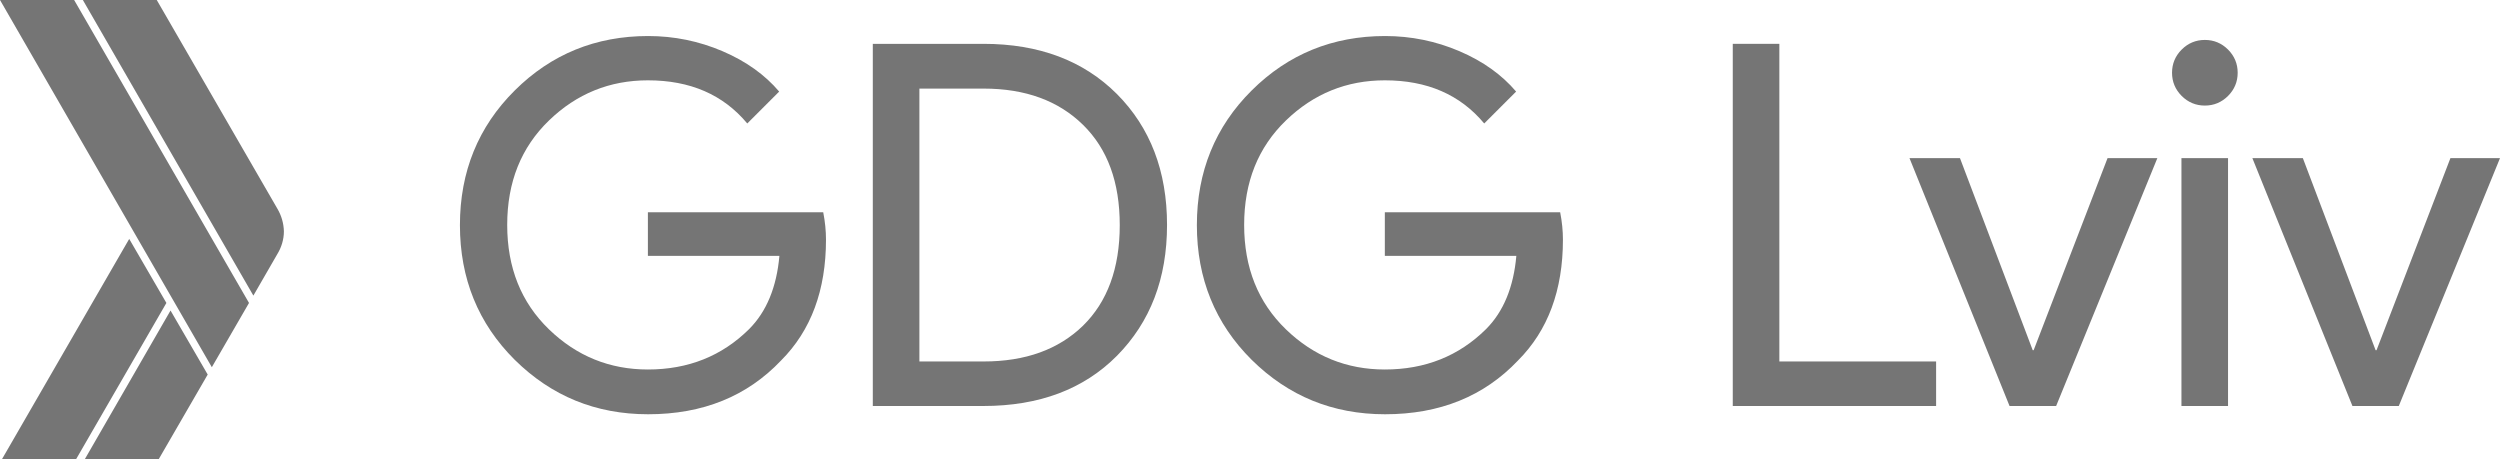
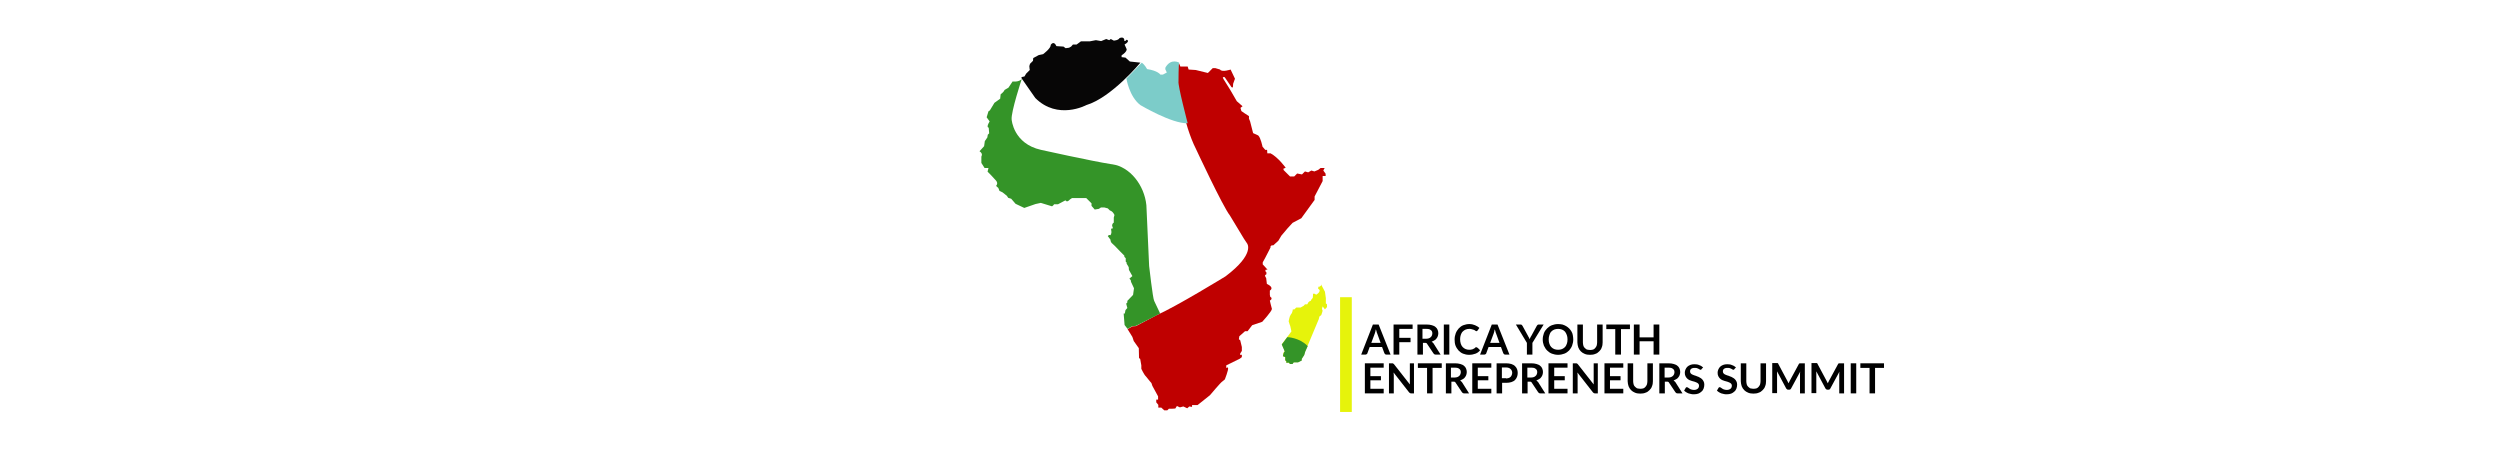
- <svg xmlns="http://www.w3.org/2000/svg" id="Layer_4" viewBox="95 151 1089.3 200">
-   <style>.st0{fill:#757575}</style>
-   <g id="XMLID_6_">
-     <path id="XMLID_3_" class="st0" d="M454.9 255.4c0 22-6.5 39.6-19.6 52.7-14.8 15.6-34.1 23.4-57.9 23.4-22.8 0-42.1-7.9-58.1-23.7-15.9-15.8-23.9-35.4-23.9-58.7s8-42.9 23.9-58.7 35.3-23.7 58.1-23.7c11.3 0 22.1 2.2 32.4 6.6 10.3 4.4 18.5 10.3 24.7 17.6l-13.9 13.9c-10.5-12.6-24.9-18.8-43.3-18.8-16.6 0-31 5.8-43.1 17.5-12.1 11.7-18.2 26.8-18.2 45.5s6.1 33.8 18.2 45.5c12.1 11.7 26.5 17.5 43.1 17.5 17.6 0 32.3-5.9 44.1-17.6 7.6-7.6 12-18.3 13.2-31.9h-57.3v-19h76.4c.8 4.1 1.2 8.1 1.2 11.9z" />
-     <path id="XMLID_20_" class="st0" d="M475.3 327.9V170.1h48.2c24.2 0 43.6 7.3 58.2 21.9 14.5 14.6 21.8 33.6 21.8 57s-7.3 42.3-21.8 57c-14.5 14.6-33.9 21.9-58.2 21.9h-48.2zm20.3-19.4h28c18.2 0 32.6-5.2 43.3-15.6 10.6-10.4 16-25 16-43.8 0-18.7-5.3-33.2-16-43.7s-25.1-15.8-43.3-15.8h-28v118.9z" />
-     <path id="XMLID_23_" class="st0" d="M776 255.4c0 22-6.5 39.6-19.6 52.7-14.8 15.6-34.1 23.4-57.9 23.4-22.8 0-42.1-7.9-58.1-23.7-15.9-15.8-23.9-35.4-23.9-58.7s8-42.9 23.9-58.7 35.3-23.7 58.1-23.7c11.3 0 22.1 2.2 32.4 6.6 10.3 4.4 18.5 10.3 24.7 17.6l-13.9 13.9c-10.5-12.6-24.9-18.8-43.3-18.8-16.6 0-31 5.8-43.1 17.5s-18.2 26.8-18.2 45.5 6.1 33.8 18.2 45.5 26.5 17.5 43.1 17.5c17.6 0 32.3-5.9 44.1-17.6 7.6-7.6 12-18.3 13.2-31.9h-57.3v-19h76.4c.8 4.1 1.2 8.1 1.2 11.9z" />
-     <path id="XMLID_25_" class="st0" d="M850 327.9V170.1h20.3v138.4h68.3v19.4H850z" />
-     <path id="XMLID_27_" class="st0" d="M970.6 327.9l-43.6-108h22l31.7 83.7h.4l32.2-83.7h21.7l-44.1 108h-20.3z" />
-     <path id="XMLID_29_" class="st0" d="M1065.8 192.8c-2.8 2.8-6.2 4.2-10.1 4.2-3.9 0-7.3-1.4-10.1-4.2-2.8-2.8-4.2-6.2-4.2-10.1 0-3.9 1.4-7.3 4.2-10.1 2.8-2.8 6.2-4.2 10.1-4.2 3.9 0 7.3 1.4 10.1 4.2 2.8 2.8 4.2 6.2 4.2 10.1 0 3.9-1.4 7.3-4.2 10.1zm0 135.1h-20.3v-108h20.3v108z" />
-     <path id="XMLID_32_" class="st0" d="M1120 327.9l-43.6-108h22l31.7 83.7h.4l32.2-83.7h21.6l-44.1 108H1120z" />
-   </g>
-   <g id="XMLID_261_">
-     <path id="XMLID_259_" class="st0" d="M127.3 151H95l92.3 160 16.2-28-76.2-132z" />
-     <path id="XMLID_258_" class="st0" d="M215.9 242l-52.6-91h-32.2l74.3 128.8 10.5-18.2c1.7-2.8 2.8-6.2 2.8-9.8-.1-3.6-1.1-6.9-2.8-9.8z" />
-     <path id="XMLID_257_" class="st0" d="M151.3 255.1L95.9 351h32.3l39.3-68-16.2-27.9z" />
-     <path id="XMLID_256_" class="st0" d="M169.3 286.3L132 351h32.2l21.3-36.8-16.2-27.9z" />
+ <svg xmlns="http://www.w3.org/2000/svg" version="1.1" id="Layer_4" x="0px" y="0px" viewBox="0 0 1089.3 200" style="enable-background:new 0 0 1089.3 200;" xml:space="preserve">
+   <style type="text/css">
+ 	.st0{fill:#E6F30B;}
+ 	.st1{fill:#BF0000;}
+ 	.st2{fill:#7CCCC9;}
+ 	.st3{fill:#349428;}
+ 	.st4{fill:#070606;}
+ </style>
+   <g id="XMLID_58_">
+     <path id="XMLID_64_" d="M605.9,154.5H604c-0.2,0-0.4-0.1-0.5-0.2c-0.1-0.1-0.2-0.2-0.3-0.4l-1-2.7h-5.4l-1,2.7   c0,0.1-0.1,0.3-0.3,0.4c-0.1,0.1-0.3,0.2-0.5,0.2h-1.9l5.1-13.1h2.5L605.9,154.5z M601.6,149.5l-1.6-4.4c-0.1-0.2-0.2-0.4-0.2-0.7   c-0.1-0.3-0.2-0.6-0.3-0.9c-0.1,0.3-0.2,0.6-0.2,0.9c-0.1,0.3-0.2,0.5-0.2,0.7l-1.6,4.3H601.6z" />
+     <polygon id="XMLID_63_" points="609.7,143.3 609.7,147.2 614.6,147.2 614.6,149.1 609.7,149.1 609.7,154.5 607.2,154.5    607.2,141.4 615.5,141.4 615.5,143.3  " />
+     <path id="XMLID_60_" d="M627.7,154.5h-2.2c-0.4,0-0.7-0.2-0.9-0.5l-2.8-4.2c-0.1-0.2-0.2-0.3-0.3-0.3c-0.1-0.1-0.3-0.1-0.5-0.1h-1   v5.1h-2.4v-13.1h4c0.9,0,1.6,0.1,2.3,0.3c0.6,0.2,1.2,0.4,1.6,0.8c0.4,0.3,0.7,0.7,0.9,1.2c0.2,0.5,0.3,1,0.3,1.5   c0,0.4-0.1,0.9-0.2,1.2c-0.1,0.4-0.3,0.7-0.6,1.1c-0.2,0.3-0.5,0.6-0.9,0.8c-0.4,0.2-0.8,0.4-1.2,0.6c0.2,0.1,0.3,0.2,0.4,0.3   c0.1,0.1,0.3,0.3,0.4,0.4L627.7,154.5z M621.4,147.6c0.5,0,0.9-0.1,1.2-0.2c0.3-0.1,0.6-0.3,0.8-0.5c0.2-0.2,0.4-0.4,0.5-0.7   c0.1-0.3,0.2-0.6,0.2-0.9c0-0.7-0.2-1.2-0.7-1.5c-0.4-0.4-1.1-0.5-2-0.5h-1.6v4.3H621.4z" />
+     <rect id="XMLID_59_" x="629.1" y="141.4" width="2.4" height="13.1" />
+     <path id="XMLID_57_" d="M643.5,151.4c0.1,0,0.2,0.1,0.4,0.2l1,1c-0.5,0.7-1.2,1.2-2,1.5c-0.8,0.3-1.7,0.5-2.8,0.5   c-1,0-1.8-0.2-2.6-0.5c-0.8-0.3-1.4-0.8-2-1.4c-0.5-0.6-1-1.3-1.3-2.1c-0.3-0.8-0.4-1.7-0.4-2.7c0-1,0.2-1.9,0.5-2.7   c0.3-0.8,0.8-1.5,1.3-2.1c0.6-0.6,1.2-1.1,2-1.4c0.8-0.3,1.7-0.5,2.6-0.5c1,0,1.8,0.2,2.5,0.5c0.7,0.3,1.4,0.7,1.9,1.2l-0.8,1.1   c0,0.1-0.1,0.1-0.2,0.2c-0.1,0.1-0.2,0.1-0.3,0.1c-0.1,0-0.2,0-0.3-0.1c-0.1-0.1-0.2-0.1-0.3-0.2c-0.1-0.1-0.2-0.2-0.4-0.2   c-0.2-0.1-0.3-0.2-0.5-0.2c-0.2-0.1-0.4-0.1-0.7-0.2c-0.3-0.1-0.6-0.1-0.9-0.1c-0.6,0-1.1,0.1-1.6,0.3c-0.5,0.2-0.9,0.5-1.3,0.9   c-0.4,0.4-0.6,0.9-0.8,1.4c-0.2,0.6-0.3,1.2-0.3,1.9c0,0.7,0.1,1.4,0.3,2c0.2,0.6,0.5,1.1,0.8,1.4c0.4,0.4,0.8,0.7,1.3,0.9   c0.5,0.2,1,0.3,1.6,0.3c0.3,0,0.6,0,0.9-0.1c0.3,0,0.5-0.1,0.7-0.2c0.2-0.1,0.4-0.2,0.6-0.3c0.2-0.1,0.4-0.3,0.6-0.5   c0.1-0.1,0.1-0.1,0.2-0.1C643.3,151.4,643.4,151.4,643.5,151.4" />
+     <path id="XMLID_54_" d="M657.7,154.5h-1.9c-0.2,0-0.4-0.1-0.5-0.2c-0.1-0.1-0.2-0.2-0.3-0.4l-1-2.7h-5.4l-1,2.7   c0,0.1-0.1,0.3-0.3,0.4c-0.1,0.1-0.3,0.2-0.5,0.2h-1.9l5.1-13.1h2.5L657.7,154.5z M653.4,149.5l-1.6-4.4c-0.1-0.2-0.2-0.4-0.2-0.7   c-0.1-0.3-0.2-0.6-0.3-0.9c-0.1,0.3-0.2,0.6-0.2,0.9c-0.1,0.3-0.2,0.5-0.2,0.7l-1.6,4.3H653.4z" />
+     <path id="XMLID_53_" d="M667.7,149.4v5.1h-2.4v-5.1l-4.8-8h2.1c0.2,0,0.4,0.1,0.5,0.2c0.1,0.1,0.2,0.2,0.3,0.4l2.4,4.4   c0.1,0.3,0.3,0.5,0.4,0.7c0.1,0.2,0.2,0.5,0.3,0.7c0.1-0.2,0.2-0.5,0.3-0.7c0.1-0.2,0.2-0.5,0.4-0.7l2.4-4.4   c0.1-0.1,0.2-0.3,0.3-0.4c0.1-0.1,0.3-0.2,0.5-0.2h2.2L667.7,149.4z" />
+     <path id="XMLID_50_" d="M685.5,147.9c0,1-0.2,1.8-0.5,2.7c-0.3,0.8-0.8,1.5-1.3,2.1c-0.6,0.6-1.3,1.1-2.1,1.4   c-0.8,0.3-1.7,0.5-2.7,0.5c-1,0-1.9-0.2-2.7-0.5c-0.8-0.3-1.5-0.8-2.1-1.4c-0.6-0.6-1-1.3-1.4-2.1c-0.3-0.8-0.5-1.7-0.5-2.7   c0-1,0.2-1.8,0.5-2.7c0.3-0.8,0.8-1.5,1.4-2.1c0.6-0.6,1.3-1.1,2.1-1.4c0.8-0.3,1.7-0.5,2.7-0.5c0.7,0,1.3,0.1,1.9,0.2   c0.6,0.2,1.1,0.4,1.6,0.7c0.5,0.3,0.9,0.6,1.3,1c0.4,0.4,0.7,0.8,1,1.3c0.3,0.5,0.5,1,0.6,1.6C685.4,146.7,685.5,147.3,685.5,147.9    M683,147.9c0-0.7-0.1-1.4-0.3-1.9c-0.2-0.6-0.5-1.1-0.8-1.5c-0.4-0.4-0.8-0.7-1.3-0.9c-0.5-0.2-1.1-0.3-1.7-0.3s-1.2,0.1-1.7,0.3   c-0.5,0.2-0.9,0.5-1.3,0.9c-0.4,0.4-0.6,0.9-0.8,1.5c-0.2,0.6-0.3,1.2-0.3,1.9s0.1,1.4,0.3,1.9c0.2,0.6,0.5,1.1,0.8,1.4   c0.4,0.4,0.8,0.7,1.3,0.9c0.5,0.2,1.1,0.3,1.7,0.3s1.2-0.1,1.7-0.3c0.5-0.2,0.9-0.5,1.3-0.9c0.4-0.4,0.6-0.9,0.8-1.4   C682.9,149.3,683,148.6,683,147.9" />
+     <path id="XMLID_49_" d="M692.9,152.5c0.5,0,0.9-0.1,1.3-0.2c0.4-0.2,0.7-0.4,0.9-0.7c0.3-0.3,0.4-0.6,0.6-1   c0.1-0.4,0.2-0.9,0.2-1.4v-7.8h2.4v7.8c0,0.8-0.1,1.5-0.4,2.2c-0.2,0.7-0.6,1.2-1.1,1.7c-0.5,0.5-1,0.9-1.7,1.1   c-0.7,0.3-1.4,0.4-2.3,0.4c-0.8,0-1.6-0.1-2.3-0.4c-0.7-0.3-1.2-0.6-1.7-1.1c-0.5-0.5-0.8-1-1.1-1.7c-0.2-0.7-0.4-1.4-0.4-2.2v-7.8   h2.4v7.8c0,0.5,0.1,1,0.2,1.4c0.1,0.4,0.3,0.7,0.6,1c0.3,0.3,0.6,0.5,0.9,0.7C692,152.4,692.4,152.5,692.9,152.5" />
+     <polygon id="XMLID_48_" points="710.2,143.4 706.3,143.4 706.3,154.5 703.8,154.5 703.8,143.4 699.9,143.4 699.9,141.4    710.2,141.4  " />
+     <polygon id="XMLID_47_" points="723,141.4 723,154.5 720.5,154.5 720.5,148.7 714.4,148.7 714.4,154.5 711.9,154.5 711.9,141.4    714.4,141.4 714.4,147 720.5,147 720.5,141.4  " />
+     <polygon id="XMLID_46_" points="597.1,160.2 597.1,163.9 601.7,163.9 601.7,165.7 597.1,165.7 597.1,169.4 602.9,169.4    602.9,171.4 594.7,171.4 594.7,158.3 602.9,158.3 602.9,160.2  " />
+     <path id="XMLID_45_" d="M616.1,158.3v13.1h-1.2c-0.2,0-0.4,0-0.5-0.1c-0.1-0.1-0.3-0.2-0.4-0.3l-6.8-8.7c0,0.4,0.1,0.8,0.1,1.1v8   h-2.1v-13.1h1.3c0.1,0,0.2,0,0.3,0c0.1,0,0.1,0,0.2,0.1s0.1,0.1,0.2,0.1c0.1,0.1,0.1,0.1,0.2,0.2l6.9,8.8c0-0.2,0-0.4,0-0.6   c0-0.2,0-0.4,0-0.6v-8H616.1z" />
+     <polygon id="XMLID_44_" points="628.2,160.3 624.2,160.3 624.2,171.4 621.8,171.4 621.8,160.3 617.8,160.3 617.8,158.3    628.2,158.3  " />
+     <path id="XMLID_41_" d="M640.1,171.4h-2.2c-0.4,0-0.7-0.2-0.9-0.5l-2.8-4.2c-0.1-0.2-0.2-0.3-0.3-0.3c-0.1-0.1-0.3-0.1-0.5-0.1h-1   v5.1h-2.4v-13.1h4c0.9,0,1.6,0.1,2.3,0.3c0.6,0.2,1.2,0.4,1.6,0.8c0.4,0.3,0.7,0.7,0.9,1.2c0.2,0.5,0.3,1,0.3,1.5   c0,0.4-0.1,0.9-0.2,1.2c-0.1,0.4-0.3,0.7-0.6,1.1c-0.2,0.3-0.5,0.6-0.9,0.8c-0.4,0.2-0.8,0.4-1.2,0.6c0.2,0.1,0.3,0.2,0.4,0.3   c0.1,0.1,0.3,0.3,0.4,0.4L640.1,171.4z M633.8,164.5c0.5,0,0.9-0.1,1.2-0.2c0.3-0.1,0.6-0.3,0.8-0.5c0.2-0.2,0.4-0.4,0.5-0.7   c0.1-0.3,0.2-0.6,0.2-0.9c0-0.7-0.2-1.2-0.7-1.5c-0.4-0.4-1.1-0.5-2-0.5h-1.6v4.3H633.8z" />
+     <polygon id="XMLID_40_" points="643.9,160.2 643.9,163.9 648.5,163.9 648.5,165.7 643.9,165.7 643.9,169.4 649.8,169.4    649.8,171.4 641.5,171.4 641.5,158.3 649.8,158.3 649.8,160.2  " />
+     <path id="XMLID_37_" d="M656.2,158.3c0.9,0,1.6,0.1,2.3,0.3c0.6,0.2,1.2,0.5,1.6,0.9c0.4,0.4,0.7,0.8,0.9,1.3   c0.2,0.5,0.3,1.1,0.3,1.7c0,0.6-0.1,1.2-0.3,1.7c-0.2,0.5-0.5,1-0.9,1.4c-0.4,0.4-1,0.7-1.6,0.9c-0.6,0.2-1.4,0.3-2.2,0.3h-1.8v4.6   h-2.4v-13.1H656.2z M656.2,164.9c0.4,0,0.8-0.1,1.2-0.2c0.3-0.1,0.6-0.3,0.8-0.5s0.4-0.5,0.5-0.8c0.1-0.3,0.2-0.6,0.2-1   c0-0.3-0.1-0.7-0.2-0.9c-0.1-0.3-0.3-0.5-0.5-0.7c-0.2-0.2-0.5-0.4-0.8-0.5c-0.3-0.1-0.7-0.2-1.2-0.2h-1.8v4.7H656.2z" />
+     <path id="XMLID_34_" d="M673.3,171.4h-2.2c-0.4,0-0.7-0.2-0.9-0.5l-2.8-4.2c-0.1-0.2-0.2-0.3-0.3-0.3c-0.1-0.1-0.3-0.1-0.5-0.1h-1   v5.1h-2.4v-13.1h4c0.9,0,1.6,0.1,2.3,0.3c0.6,0.2,1.2,0.4,1.6,0.8c0.4,0.3,0.7,0.7,0.9,1.2c0.2,0.5,0.3,1,0.3,1.5   c0,0.4-0.1,0.9-0.2,1.2c-0.1,0.4-0.3,0.7-0.6,1.1c-0.2,0.3-0.5,0.6-0.9,0.8c-0.4,0.2-0.8,0.4-1.2,0.6c0.2,0.1,0.3,0.2,0.4,0.3   c0.1,0.1,0.3,0.3,0.4,0.4L673.3,171.4z M667.1,164.5c0.5,0,0.9-0.1,1.2-0.2c0.3-0.1,0.6-0.3,0.8-0.5c0.2-0.2,0.4-0.4,0.5-0.7   c0.1-0.3,0.2-0.6,0.2-0.9c0-0.7-0.2-1.2-0.7-1.5c-0.4-0.4-1.1-0.5-2-0.5h-1.6v4.3H667.1z" />
+     <polygon id="XMLID_33_" points="677.2,160.2 677.2,163.9 681.8,163.9 681.8,165.7 677.2,165.7 677.2,169.4 683,169.4 683,171.4    674.7,171.4 674.7,158.3 683,158.3 683,160.2  " />
+     <path id="XMLID_31_" d="M696.2,158.3v13.1h-1.2c-0.2,0-0.4,0-0.5-0.1c-0.1-0.1-0.3-0.2-0.4-0.3l-6.8-8.7c0,0.4,0.1,0.8,0.1,1.1v8   h-2.1v-13.1h1.3c0.1,0,0.2,0,0.3,0c0.1,0,0.1,0,0.2,0.1c0.1,0,0.1,0.1,0.2,0.1c0.1,0.1,0.1,0.1,0.2,0.2l6.9,8.8c0-0.2,0-0.4,0-0.6   c0-0.2,0-0.4,0-0.6v-8H696.2z" />
+     <polygon id="XMLID_30_" points="701.5,160.2 701.5,163.9 706.1,163.9 706.1,165.7 701.5,165.7 701.5,169.4 707.3,169.4    707.3,171.4 699.1,171.4 699.1,158.3 707.3,158.3 707.3,160.2  " />
+     <path id="XMLID_28_" d="M714.8,169.4c0.5,0,0.9-0.1,1.3-0.2c0.4-0.2,0.7-0.4,0.9-0.7c0.3-0.3,0.4-0.6,0.6-1   c0.1-0.4,0.2-0.9,0.2-1.4v-7.8h2.4v7.8c0,0.8-0.1,1.5-0.4,2.2c-0.2,0.7-0.6,1.2-1.1,1.7c-0.5,0.5-1,0.9-1.7,1.1   c-0.7,0.3-1.4,0.4-2.3,0.4c-0.8,0-1.6-0.1-2.3-0.4c-0.7-0.3-1.2-0.6-1.7-1.1c-0.5-0.5-0.8-1-1.1-1.7c-0.2-0.7-0.4-1.4-0.4-2.2v-7.8   h2.4v7.8c0,0.5,0.1,1,0.2,1.4c0.1,0.4,0.3,0.7,0.6,1c0.3,0.3,0.6,0.5,0.9,0.7C713.9,169.3,714.3,169.4,714.8,169.4" />
+     <path id="XMLID_22_" d="M733.1,171.4h-2.2c-0.4,0-0.7-0.2-0.9-0.5l-2.8-4.2c-0.1-0.2-0.2-0.3-0.3-0.3c-0.1-0.1-0.3-0.1-0.5-0.1h-1   v5.1h-2.4v-13.1h4c0.9,0,1.6,0.1,2.3,0.3c0.6,0.2,1.2,0.4,1.6,0.8c0.4,0.3,0.7,0.7,0.9,1.2c0.2,0.5,0.3,1,0.3,1.5   c0,0.4-0.1,0.9-0.2,1.2c-0.1,0.4-0.3,0.7-0.6,1.1c-0.2,0.3-0.5,0.6-0.9,0.8c-0.4,0.2-0.8,0.4-1.2,0.6c0.2,0.1,0.3,0.2,0.4,0.3   c0.1,0.1,0.3,0.3,0.4,0.4L733.1,171.4z M726.9,164.5c0.5,0,0.9-0.1,1.2-0.2c0.3-0.1,0.6-0.3,0.8-0.5c0.2-0.2,0.4-0.4,0.5-0.7   c0.1-0.3,0.2-0.6,0.2-0.9c0-0.7-0.2-1.2-0.7-1.5c-0.4-0.4-1.1-0.5-2-0.5h-1.6v4.3H726.9z" />
+     <path id="XMLID_21_" d="M741.5,160.7c-0.1,0.1-0.1,0.2-0.2,0.3c-0.1,0.1-0.2,0.1-0.3,0.1c-0.1,0-0.3,0-0.4-0.1   c-0.1-0.1-0.3-0.2-0.5-0.3s-0.4-0.2-0.7-0.3c-0.3-0.1-0.6-0.1-1-0.1c-0.3,0-0.6,0-0.9,0.1c-0.3,0.1-0.5,0.2-0.6,0.3   c-0.2,0.1-0.3,0.3-0.4,0.5c-0.1,0.2-0.1,0.4-0.1,0.7c0,0.3,0.1,0.6,0.3,0.8c0.2,0.2,0.4,0.4,0.7,0.5c0.3,0.1,0.6,0.3,1,0.4   c0.4,0.1,0.7,0.2,1.1,0.4c0.4,0.1,0.8,0.3,1.1,0.5c0.4,0.2,0.7,0.4,1,0.7c0.3,0.3,0.5,0.6,0.7,1c0.2,0.4,0.3,0.8,0.3,1.4   c0,0.6-0.1,1.1-0.3,1.7c-0.2,0.5-0.5,1-0.9,1.3c-0.4,0.4-0.9,0.7-1.4,0.9c-0.6,0.2-1.2,0.3-1.9,0.3c-0.4,0-0.8,0-1.2-0.1   c-0.4-0.1-0.8-0.2-1.2-0.3c-0.4-0.2-0.7-0.3-1-0.5c-0.3-0.2-0.6-0.4-0.9-0.7l0.7-1.2c0.1-0.1,0.1-0.2,0.2-0.2   c0.1-0.1,0.2-0.1,0.3-0.1c0.2,0,0.3,0.1,0.5,0.2c0.2,0.1,0.4,0.3,0.6,0.4c0.2,0.2,0.5,0.3,0.8,0.4c0.3,0.1,0.7,0.2,1.2,0.2   c0.7,0,1.2-0.2,1.6-0.5c0.4-0.3,0.6-0.8,0.6-1.4c0-0.3-0.1-0.6-0.3-0.8c-0.2-0.2-0.4-0.4-0.7-0.5c-0.3-0.1-0.6-0.3-1-0.4   c-0.4-0.1-0.7-0.2-1.1-0.3c-0.4-0.1-0.7-0.3-1.1-0.4c-0.4-0.2-0.7-0.4-1-0.7c-0.3-0.3-0.5-0.6-0.7-1c-0.2-0.4-0.3-0.9-0.3-1.5   c0-0.5,0.1-0.9,0.3-1.4c0.2-0.5,0.5-0.9,0.8-1.2s0.8-0.6,1.3-0.8c0.5-0.2,1.1-0.3,1.8-0.3c0.8,0,1.5,0.1,2.1,0.4   c0.7,0.2,1.2,0.6,1.7,1L741.5,160.7z" />
+     <path id="XMLID_19_" d="M755.8,160.7c-0.1,0.1-0.1,0.2-0.2,0.3c-0.1,0.1-0.2,0.1-0.3,0.1c-0.1,0-0.3,0-0.4-0.1   c-0.1-0.1-0.3-0.2-0.5-0.3c-0.2-0.1-0.4-0.2-0.7-0.3c-0.3-0.1-0.6-0.1-1-0.1c-0.3,0-0.6,0-0.9,0.1c-0.3,0.1-0.5,0.2-0.6,0.3   c-0.2,0.1-0.3,0.3-0.4,0.5c-0.1,0.2-0.1,0.4-0.1,0.7c0,0.3,0.1,0.6,0.3,0.8c0.2,0.2,0.4,0.4,0.7,0.5c0.3,0.1,0.6,0.3,1,0.4   c0.4,0.1,0.7,0.2,1.1,0.4c0.4,0.1,0.8,0.3,1.1,0.5c0.4,0.2,0.7,0.4,1,0.7c0.3,0.3,0.5,0.6,0.7,1c0.2,0.4,0.3,0.8,0.3,1.4   c0,0.6-0.1,1.1-0.3,1.7c-0.2,0.5-0.5,1-0.9,1.3c-0.4,0.4-0.9,0.7-1.4,0.9c-0.6,0.2-1.2,0.3-1.9,0.3c-0.4,0-0.8,0-1.2-0.1   c-0.4-0.1-0.8-0.2-1.2-0.3c-0.4-0.2-0.7-0.3-1-0.5c-0.3-0.2-0.6-0.4-0.9-0.7l0.7-1.2c0.1-0.1,0.1-0.2,0.2-0.2   c0.1-0.1,0.2-0.1,0.3-0.1c0.2,0,0.3,0.1,0.5,0.2c0.2,0.1,0.4,0.3,0.6,0.4c0.2,0.2,0.5,0.3,0.8,0.4c0.3,0.1,0.7,0.2,1.2,0.2   c0.7,0,1.2-0.2,1.6-0.5c0.4-0.3,0.6-0.8,0.6-1.4c0-0.3-0.1-0.6-0.3-0.8c-0.2-0.2-0.4-0.4-0.7-0.5c-0.3-0.1-0.6-0.3-1-0.4   c-0.4-0.1-0.7-0.2-1.1-0.3c-0.4-0.1-0.7-0.3-1.1-0.4c-0.4-0.2-0.7-0.4-1-0.7c-0.3-0.3-0.5-0.6-0.7-1c-0.2-0.4-0.3-0.9-0.3-1.5   c0-0.5,0.1-0.9,0.3-1.4c0.2-0.5,0.5-0.9,0.8-1.2s0.8-0.6,1.3-0.8c0.5-0.2,1.1-0.3,1.8-0.3c0.8,0,1.5,0.1,2.1,0.4   c0.7,0.2,1.2,0.6,1.7,1L755.8,160.7z" />
+     <path id="XMLID_18_" d="M764.1,169.4c0.5,0,0.9-0.1,1.3-0.2c0.4-0.2,0.7-0.4,0.9-0.7c0.3-0.3,0.4-0.6,0.6-1   c0.1-0.4,0.2-0.9,0.2-1.4v-7.8h2.4v7.8c0,0.8-0.1,1.5-0.4,2.2c-0.2,0.7-0.6,1.2-1.1,1.7c-0.5,0.5-1,0.9-1.7,1.1   c-0.7,0.3-1.4,0.4-2.3,0.4c-0.8,0-1.6-0.1-2.3-0.4c-0.7-0.3-1.2-0.6-1.7-1.1c-0.5-0.5-0.8-1-1.1-1.7c-0.2-0.7-0.4-1.4-0.4-2.2v-7.8   h2.4v7.8c0,0.5,0.1,1,0.2,1.4c0.1,0.4,0.3,0.7,0.6,1c0.3,0.3,0.6,0.5,0.9,0.7C763.2,169.3,763.6,169.4,764.1,169.4" />
+     <path id="XMLID_17_" d="M786.4,158.3v13.1h-2.1v-8.4c0-0.3,0-0.7,0.1-1.1l-4,7.4c-0.2,0.4-0.5,0.5-0.9,0.5h-0.3   c-0.4,0-0.7-0.2-0.9-0.5l-4-7.5c0,0.2,0,0.4,0,0.6c0,0.2,0,0.4,0,0.5v8.4h-2.1v-13.1h1.8c0.1,0,0.2,0,0.3,0c0.1,0,0.1,0,0.2,0   c0.1,0,0.1,0.1,0.2,0.1c0.1,0.1,0.1,0.1,0.1,0.2l3.9,7.3c0.1,0.2,0.2,0.4,0.3,0.6c0.1,0.2,0.2,0.4,0.3,0.6c0.1-0.2,0.2-0.4,0.3-0.6   c0.1-0.2,0.2-0.4,0.3-0.6l3.9-7.2c0-0.1,0.1-0.2,0.2-0.2s0.1-0.1,0.2-0.1c0.1,0,0.1,0,0.2,0c0.1,0,0.2,0,0.3,0H786.4z" />
+     <path id="XMLID_16_" d="M803.5,158.3v13.1h-2.1v-8.4c0-0.3,0-0.7,0.1-1.1l-4,7.4c-0.2,0.4-0.5,0.5-0.9,0.5h-0.3   c-0.4,0-0.7-0.2-0.9-0.5l-4-7.5c0,0.2,0,0.4,0,0.6c0,0.2,0,0.4,0,0.5v8.4h-2.1v-13.1h1.8c0.1,0,0.2,0,0.3,0c0.1,0,0.1,0,0.2,0   c0.1,0,0.1,0.1,0.2,0.1c0.1,0.1,0.1,0.1,0.1,0.2l3.9,7.3c0.1,0.2,0.2,0.4,0.3,0.6c0.1,0.2,0.2,0.4,0.3,0.6c0.1-0.2,0.2-0.4,0.3-0.6   c0.1-0.2,0.2-0.4,0.3-0.6l3.9-7.2c0-0.1,0.1-0.2,0.2-0.2s0.1-0.1,0.2-0.1c0.1,0,0.1,0,0.2,0c0.1,0,0.2,0,0.3,0H803.5z" />
+     <rect id="XMLID_15_" x="806.4" y="158.3" width="2.4" height="13.1" />
+     <polygon id="XMLID_14_" points="820.9,160.3 817,160.3 817,171.4 814.6,171.4 814.6,160.3 810.6,160.3 810.6,158.3 820.9,158.3     " />
+     <rect id="XMLID_13_" x="583.9" y="129.5" class="st0" width="5.1" height="50" />
+     <path id="XMLID_12_" class="st1" d="M504.7,174.1h-0.9v1.2l0.9,1.1v1.2h1.3l1.3,1.2h1.3l0.7-0.7h1.3l1.5-0.1l0.7-1.1l1.3,0.6   l1.5-0.4l1.7,0.8l0.9-0.8l1.2,0.2v-0.8h2.4l5.4-4.3c0,0,4.8-5.7,5.3-5.9l1.2-1c0,0,1.6-4.1,1.4-4.9c-0.2-0.7-0.8,0-0.8,0v-1.2   l5.9-2.9l0.9-0.7v-1h-0.8l0.1-0.6l0.7-1.1v-1.7l-0.7-2.9l-0.6-0.5l0.2-1.3l2.5-2.2h1.1l2-2.6l4.4-1.5c0,0,4.2-4.6,4.2-5.6l-0.5-1.9   l-0.4-1.7l0.6-0.5c0,0,0.5-0.8-0.4-1.1l-0.2-0.9v-1.9c0,0,2.3-1.2-1.3-2.9l-0.3-2.5l-0.4-0.7l-0.1-0.6l0.6-0.4v-0.8l-0.5-0.6   l0.2-0.6h0.8l-2.1-2.3v-0.9l1-1.8l1.9-3.7l0.5-1v-0.5l0.5-0.4h0.7l2.2-2l1.3-2.2l2.7-3.2l2.2-2.4l3.8-2l5.8-8v-1.5l3.5-6.7v-2.2   h1.3v-1l-1-1.4l0.3-0.6l0.3-0.5h-1.8l-1,0.8l-1.7,0.7l-1.3-0.4l-1.4,0.8l-1.4-0.4l-1.3,1.3l-2.1-0.4l-1.3,1.3h-1.8l-2.8-2.8   l-0.1-0.6l1-0.4c0,0-3.1-4.4-6.6-6.3h-1.4l-0.1-1.5h-0.8l-1.2-1.4c0,0-0.8-4-1.9-4.9l-2.2-1c0,0-1.1-4.3-1.3-5.1l-0.5-1.2v-1.1   l-2-1.3l-1.3-0.9l-0.4-1.4l0.9-0.7l-0.9-0.8l-1.6-1.4l-2.9-5l-3-4.8l-0.2-0.7h0.8l2.4,3.5l0.6,0.9l0.6,0.1l0.1-1.6l0.8-2.2l-1.9-4   c0,0-3.8,1.3-4.6,0l-2-0.6h-1.2l-2.1,2.1l-5.3-1.3l-3.1-0.2l-0.4-1.3h-3.2l-0.5-1.3h-0.6c0,0-0.5,6.9-0.1,9.1c0,0,2.6,17.5,8,28.1   c0,0,11.7,25.1,14.8,29L542,104l1.4,2.1c0,0,3.6,4.5-9.4,14.3c0,0-21.5,13.2-30.2,17l-8.9,4.7l-1.5,0.1l-2.1,1.2l2.1,3.4l0.6,1.8   l2.2,3.1l0.1,4.3l0.5,0.4l0.5,2.8v1.5c0,0,1.2,2.6,2,3.3l1.7,2.1l0.7,0.8l0.4,1.2l2.5,4.6V174.1z" />
+     <path id="XMLID_11_" class="st2" d="M513.8,27.3c0,0-3.4-2-5.8,1.8c0,0-0.6,0.7,0,1.6l0.4,0.9l-1.7,0.9h-1.1c0,0-1.1-1.7-5.8-2.4   c0,0-0.9-1.8-2.3-2.8l-6.7,6.9c0,0,1.2,7.9,6.1,11.6c0,0,13.8,8.2,20.6,7.9c0,0-4.4-16.7-4-18.3C513.5,35.4,513.5,27.7,513.8,27.3" />
+     <path id="XMLID_10_" class="st3" d="M505.5,136.6l-10.6,5.4l-1.5,0.1l-2.1,1.2l-1.3-1.7l-0.4-5h0.5l0.3-1.5l0.8-0.9l-0.5-1.9   l0.5-0.5v-0.7l2.5-2.6l0.4-2.9l-1.3-2.8l-0.1-0.7l-0.6-0.7l1.3-1.1l-1.5-2.7l-0.1-1.2l-0.4-0.7l-0.5-0.8v-0.5l-0.4-0.4v-1.5   l-0.6-0.6v-0.5c0,0-3.6-3.6-4.1-4.2l-1.5-1.4l-0.4-0.8v-0.5l-1.2-1.6c0,0,0.4-0.8,1.1-0.4c0,0,0.7-0.7,0.4-2l-0.1-0.9   c0,0,1.3,0.4,0.5-1.1c0,0-0.2-1,0.7-1.5v-2.2l0.3-1.1c0,0-0.6-1.6-2-2l-0.9-0.9l-1.5-0.4h-1.5l-0.9,0.6l-1.8,0.3l-1.4-1.6v-1.1   l-2.3-2.3h-6.2l-0.9,0.6l-0.5,0.5l-0.8,0.4l-0.7-0.5L461,89h-1.7l-0.4,0.5l-0.5,0.4l-4.9-1.5l-2.3,0.5l-4.9,1.7l-3.8-1.8l-1.9-2.2   l-1.3-0.4l-0.6-0.9l-1.9-1.5l-1.3-0.6l-0.5-1.3l-1-0.9c0,0,1.1-1,0-2.3l-2.3-2.5l-1.4-1.4l0.4-1.6H429l-1.4-2.2v-2.1v-0.7   c0,0,0.9-1.2-0.8-2.3l2-2.2l0.3-2.2l1.1-1.6l0.2-1.2l0.6-0.6l-0.2-2.5c0,0-1.3,0.1,0.4-2.7l-1.3-1.8l0.8-2.6l0.6-0.4l2-3.3l2.5-1.8   l0.2-1.9c0,0,1.4-1,1.7-1.9l1.7-1l1.8-2.7c0,0,2.8,0.4,4-1.1c0,0-4.8,14.6-4.4,17.7c0,0,0.7,10.5,12.8,13.2c0,0,22.1,4.9,30.4,6.2   c0.2,0,0.5,0.1,0.7,0.1c7.6,1.1,13.9,9,14.8,17.8l1.2,26.5c0,0,1.6,14.2,2.2,15.2L505.5,136.6z" />
+     <path id="XMLID_9_" class="st4" d="M496.9,27.3c0,0-12.6,15.2-23.6,18.5c0,0-12.4,6.7-22.2-3.1l-6-8.6v-0.5l1.3-0.3l0.7-1.2   l0.8-0.8l0.8-0.8l-0.1-0.6l-0.1-1.1l0.3-1l1.3-1.3l0.1-1.2l2.4-1.3l1.9-0.4c0,0,3.5-2.6,3.3-4c0,0,1.3-2.2,2.5,0.5l3.1,0.2l0.9,0.7   l1.5-0.2l0.9-0.5l0.8-0.9h1.6L471,18h3.9l2.6-0.5l2.3,0.4L482,17l1.3,0.5L484,17l1.3,0.7c0,0,2-0.1,2.5-1.1c0,0,2.2-1,2.1,1.2   c0,0,0.3,0.4,1-0.5c0,0,1.8,0.5-0.9,2.1l0.9,2c0,0,0.3,1.1-2.2,2.7v0.8l1.7,0.2l1.9,1.7L496.9,27.3z" />
+     <path id="XMLID_8_" class="st0" d="M574.6,139.1l-4.9,11.7l-1.1,2.4l-0.4,1.4l-1.1,1.7v0.7l-1.6,0.8h-1.9l-0.5,0.7h-1.1l-0.6-0.6   l-1,0.1v-0.7L560,157v-1.4l-1-0.4c0,0,0-2,0.8-2l-0.3-1.1l-0.5-1l-0.5-1.1l4.2-5.6l-0.5-2.3l-0.3-0.8l-0.4-1.3l0.2-1l0.3-1.1   l0.4-0.8l0.5-0.7l0.3-0.9l0.1-0.7h0.7l0.8-0.8h0.7h1.2l1.4-0.8l0.5-0.6h1l0.5-0.9l0.6-0.5c0,0,0.5,0.1,0.7-0.7l0.6-0.7l0.1-1.1   v-0.7h0.7l0.7,0.4c0,0,1.6-0.8,1.5-2l-0.7-0.7l0.2-0.8h0.5l0.6-0.5v-0.5l1.7,3.2l0.4,2.8v1.5v0.8l0.5,0.4v1.2l-0.9,1l-1-1.3   l-0.3,1.1l0.3,0.8l-0.2,0.7l-0.4,1.2l-0.8,0.6L574.6,139.1z" />
+     <path id="XMLID_7_" class="st3" d="M560.9,146.9c0,0,5.2,0.1,8.9,3.9l-0.8,1.8l-0.3,0.7l-0.4,1.4l-1.1,1.7v0.7l-1.6,0.8h-1.9   l-0.5,0.7h-1.1l-0.6-0.6l-1,0.1v-0.7L560,157v-1.4l-1-0.4c0,0,0.3-1.9,0.8-2l-1.3-3.1L560.9,146.9z" />
  </g>
</svg>
